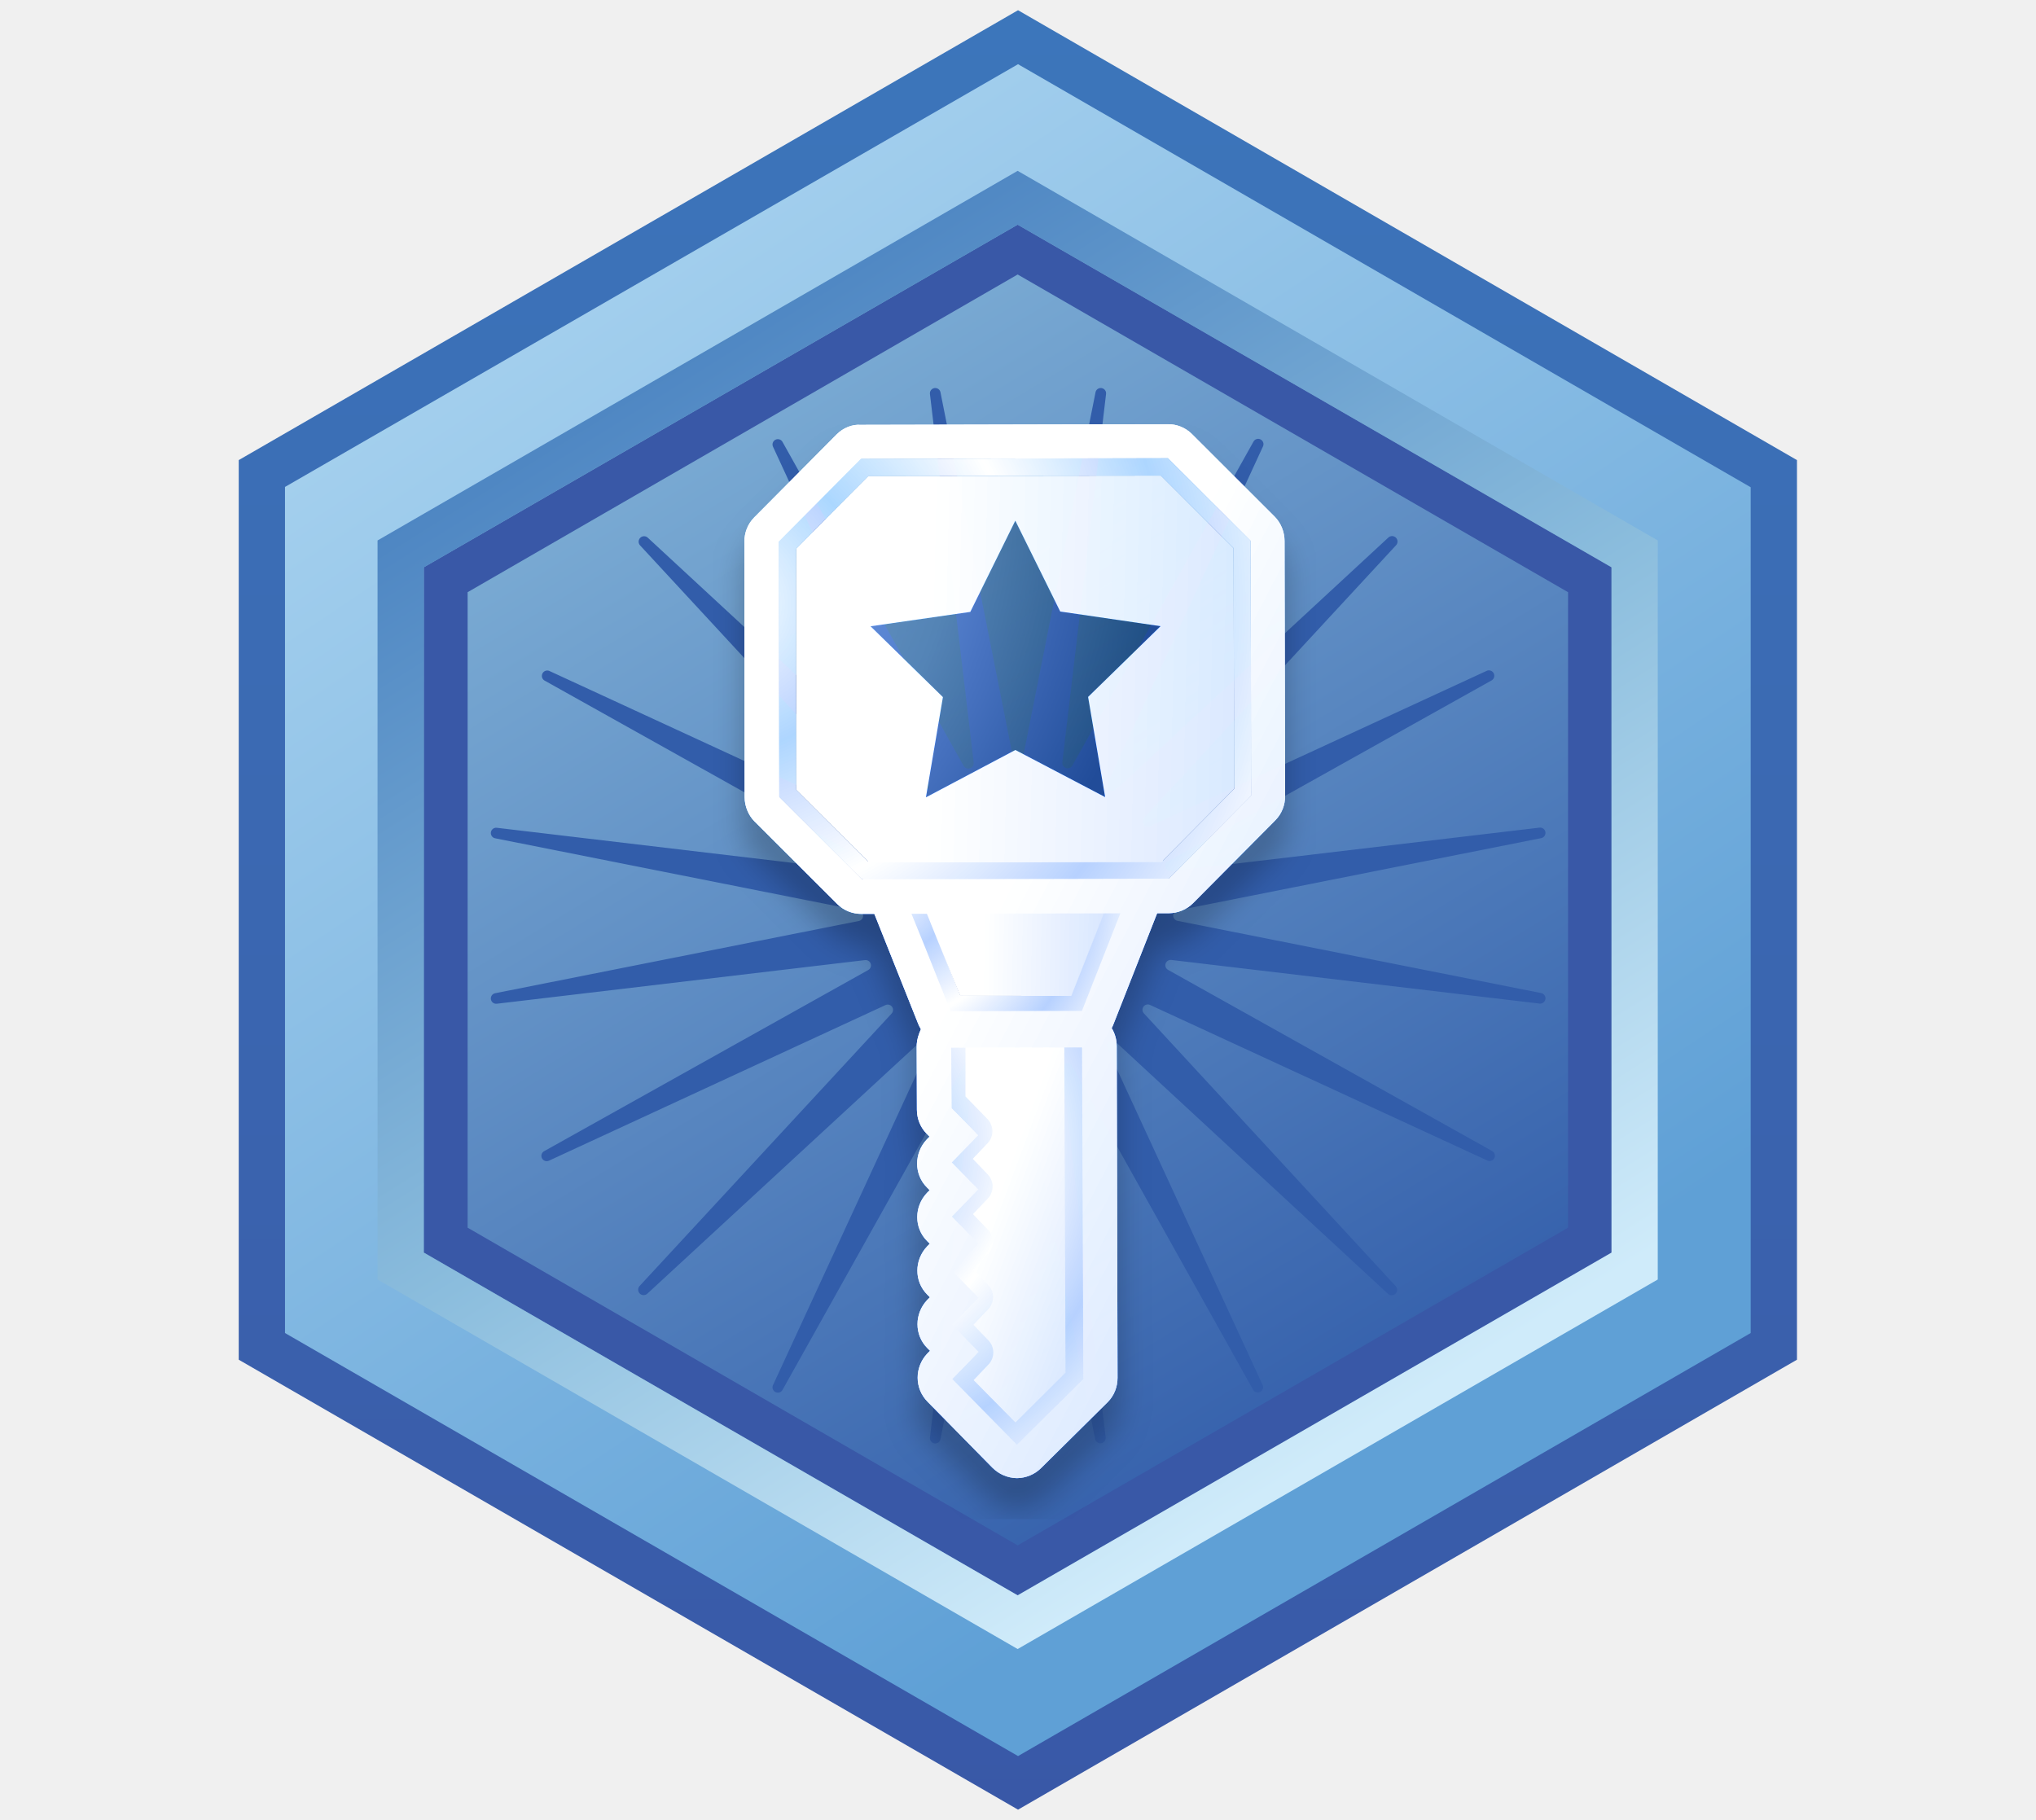
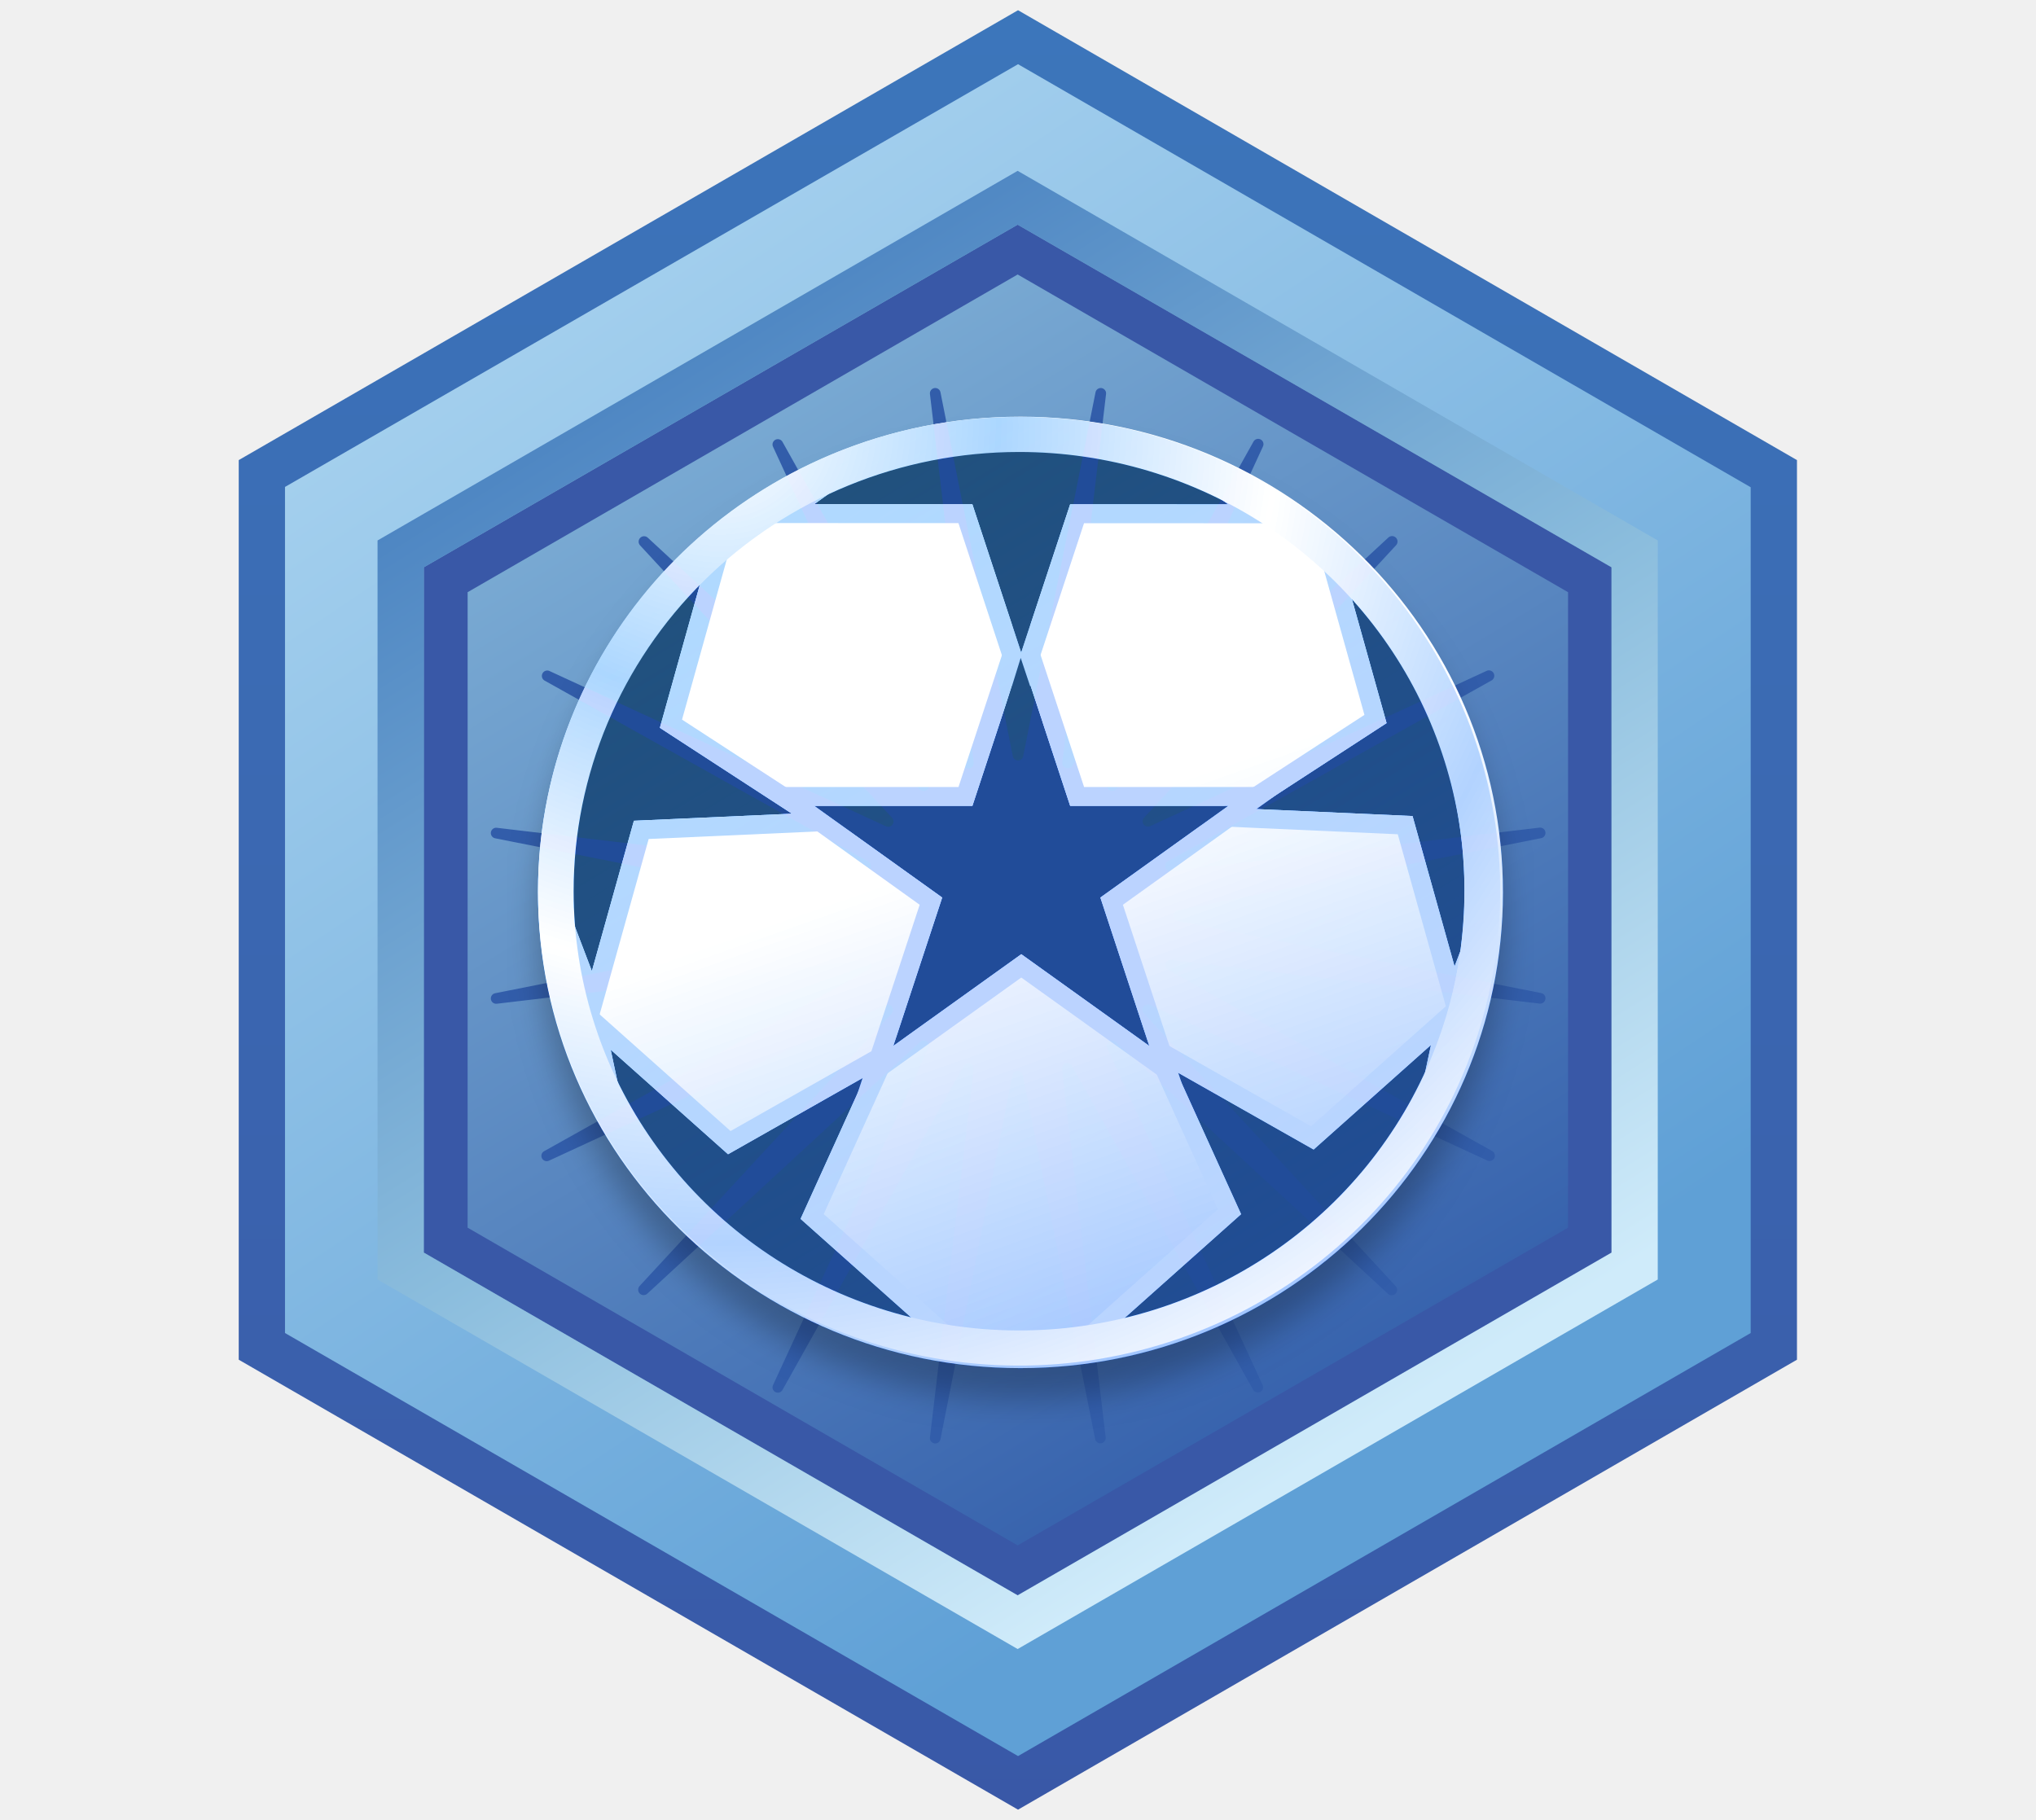
<svg xmlns="http://www.w3.org/2000/svg" width="264" height="236" viewBox="0 0 264 236" fill="none">
  <g clip-path="url(#clip0)">
    <path d="M45.785 68.225V167.785L132.005 217.555L218.215 167.785V68.225L132.005 18.445L45.785 68.225Z" fill="url(#paint0_linear)" />
-     <path d="M132.675 98.065L142.045 50.905C142.073 50.723 142.172 50.56 142.32 50.451C142.468 50.343 142.653 50.297 142.835 50.325C143.017 50.353 143.18 50.452 143.289 50.6C143.397 50.748 143.443 50.933 143.415 51.115L137.745 98.865C137.73 99.023 137.77 99.182 137.858 99.315C137.945 99.448 138.076 99.547 138.227 99.596C138.378 99.644 138.542 99.64 138.69 99.584C138.839 99.527 138.964 99.422 139.045 99.285L162.525 57.285C162.566 57.204 162.623 57.132 162.692 57.074C162.762 57.015 162.842 56.97 162.928 56.942C163.014 56.914 163.105 56.904 163.196 56.911C163.286 56.919 163.374 56.944 163.455 56.985C163.536 57.026 163.608 57.083 163.666 57.152C163.725 57.221 163.77 57.301 163.798 57.388C163.826 57.474 163.836 57.565 163.829 57.656C163.821 57.746 163.796 57.834 163.755 57.915L143.615 101.575C143.543 101.721 143.525 101.888 143.564 102.046C143.603 102.204 143.696 102.343 143.828 102.439C143.959 102.534 144.121 102.581 144.283 102.569C144.445 102.557 144.598 102.489 144.715 102.375L180.005 69.725C180.138 69.592 180.318 69.518 180.505 69.518C180.693 69.518 180.872 69.592 181.005 69.725C181.138 69.858 181.212 70.037 181.212 70.225C181.212 70.412 181.138 70.592 181.005 70.725L148.355 106.025C148.241 106.142 148.173 106.295 148.161 106.457C148.149 106.619 148.196 106.781 148.291 106.912C148.387 107.044 148.526 107.137 148.684 107.176C148.842 107.215 149.009 107.197 149.155 107.125L192.815 86.975C192.976 86.915 193.154 86.917 193.314 86.979C193.474 87.042 193.605 87.161 193.683 87.314C193.761 87.467 193.78 87.644 193.736 87.81C193.692 87.976 193.588 88.12 193.445 88.215L151.445 111.695C151.304 111.772 151.194 111.896 151.134 112.046C151.075 112.196 151.069 112.361 151.119 112.514C151.169 112.668 151.271 112.798 151.407 112.884C151.543 112.97 151.705 113.006 151.865 112.985L199.635 107.325C199.81 107.307 199.986 107.357 200.125 107.464C200.265 107.571 200.359 107.727 200.387 107.901C200.415 108.075 200.375 108.253 200.277 108.399C200.178 108.544 200.027 108.647 199.855 108.685L152.695 118.055C152.535 118.083 152.389 118.166 152.284 118.29C152.18 118.415 152.122 118.572 152.122 118.735C152.122 118.898 152.18 119.055 152.284 119.18C152.389 119.304 152.535 119.387 152.695 119.415L199.855 128.785C200.027 128.823 200.178 128.926 200.277 129.071C200.375 129.217 200.415 129.395 200.387 129.569C200.359 129.743 200.265 129.899 200.125 130.006C199.986 130.113 199.81 130.163 199.635 130.145L151.885 124.485C151.725 124.464 151.563 124.5 151.427 124.585C151.291 124.671 151.189 124.802 151.139 124.955C151.089 125.109 151.095 125.274 151.154 125.424C151.214 125.574 151.324 125.698 151.465 125.775L193.465 149.255C193.628 149.338 193.751 149.483 193.808 149.658C193.864 149.832 193.849 150.022 193.765 150.185C193.682 150.348 193.537 150.471 193.362 150.528C193.188 150.584 192.998 150.569 192.835 150.485L149.135 130.325C148.989 130.253 148.822 130.235 148.664 130.274C148.506 130.313 148.367 130.406 148.271 130.538C148.176 130.669 148.129 130.831 148.141 130.993C148.153 131.155 148.221 131.308 148.335 131.425L180.955 166.765C181.088 166.898 181.162 167.077 181.162 167.265C181.162 167.452 181.088 167.632 180.955 167.765C180.822 167.898 180.643 167.972 180.455 167.972C180.268 167.972 180.088 167.898 179.955 167.765L144.665 135.115C144.548 135.001 144.395 134.933 144.233 134.921C144.071 134.909 143.909 134.956 143.778 135.051C143.646 135.147 143.553 135.286 143.514 135.444C143.475 135.602 143.493 135.769 143.565 135.915L163.705 179.575C163.789 179.738 163.804 179.928 163.748 180.102C163.691 180.277 163.568 180.421 163.405 180.505C163.242 180.589 163.052 180.604 162.878 180.548C162.704 180.491 162.559 180.368 162.475 180.205L138.995 138.205C138.914 138.068 138.789 137.963 138.64 137.906C138.492 137.85 138.328 137.846 138.177 137.894C138.026 137.943 137.895 138.042 137.808 138.175C137.72 138.308 137.68 138.467 137.695 138.625L143.365 186.365C143.379 186.455 143.376 186.547 143.355 186.635C143.334 186.724 143.296 186.808 143.242 186.882C143.189 186.955 143.121 187.018 143.044 187.066C142.966 187.114 142.88 187.146 142.79 187.16C142.7 187.174 142.608 187.171 142.52 187.15C142.431 187.129 142.347 187.09 142.273 187.037C142.2 186.984 142.137 186.916 142.089 186.839C142.042 186.761 142.009 186.675 141.995 186.585L132.625 139.425C132.592 139.27 132.507 139.132 132.384 139.032C132.262 138.932 132.108 138.878 131.95 138.878C131.792 138.878 131.639 138.932 131.516 139.032C131.393 139.132 131.308 139.27 131.275 139.425L121.955 186.605C121.926 186.787 121.826 186.949 121.677 187.057C121.528 187.165 121.342 187.209 121.16 187.18C120.978 187.151 120.816 187.051 120.708 186.902C120.6 186.752 120.556 186.567 120.585 186.385L126.255 138.645C126.27 138.487 126.23 138.328 126.142 138.195C126.055 138.062 125.925 137.963 125.773 137.914C125.622 137.866 125.458 137.87 125.31 137.926C125.161 137.983 125.036 138.088 124.955 138.225L101.475 180.225C101.392 180.388 101.247 180.511 101.072 180.568C100.898 180.624 100.708 180.609 100.545 180.525C100.382 180.441 100.259 180.297 100.202 180.122C100.146 179.948 100.162 179.758 100.245 179.595L120.385 135.935C120.457 135.789 120.475 135.622 120.436 135.464C120.397 135.306 120.304 135.167 120.172 135.071C120.041 134.976 119.879 134.929 119.717 134.941C119.555 134.953 119.402 135.021 119.285 135.135L83.955 167.745C83.822 167.878 83.643 167.952 83.455 167.952C83.267 167.952 83.088 167.878 82.955 167.745C82.822 167.612 82.748 167.432 82.748 167.245C82.748 167.057 82.822 166.878 82.955 166.745L115.605 131.445C115.719 131.328 115.787 131.175 115.799 131.013C115.811 130.851 115.765 130.689 115.669 130.558C115.573 130.426 115.434 130.333 115.276 130.294C115.118 130.255 114.951 130.273 114.805 130.345L71.205 150.505C71.042 150.588 70.852 150.604 70.678 150.548C70.504 150.491 70.359 150.368 70.275 150.205C70.192 150.042 70.176 149.852 70.232 149.678C70.289 149.503 70.412 149.358 70.575 149.275L112.575 125.795C112.716 125.718 112.826 125.594 112.886 125.444C112.946 125.294 112.951 125.129 112.901 124.975C112.851 124.822 112.749 124.691 112.613 124.605C112.477 124.52 112.315 124.484 112.155 124.505L64.405 130.165C64.23 130.183 64.055 130.133 63.915 130.026C63.775 129.919 63.681 129.763 63.653 129.589C63.625 129.415 63.665 129.237 63.764 129.091C63.862 128.946 64.013 128.843 64.185 128.805L111.345 119.435C111.505 119.407 111.651 119.324 111.756 119.2C111.861 119.075 111.918 118.918 111.918 118.755C111.918 118.592 111.861 118.435 111.756 118.31C111.651 118.186 111.505 118.103 111.345 118.075L64.185 108.705C64.013 108.667 63.862 108.564 63.764 108.419C63.665 108.273 63.625 108.095 63.653 107.921C63.681 107.747 63.775 107.591 63.915 107.484C64.055 107.377 64.23 107.327 64.405 107.345L112.155 113.005C112.315 113.026 112.477 112.99 112.613 112.904C112.749 112.818 112.851 112.688 112.901 112.534C112.951 112.381 112.946 112.216 112.886 112.066C112.826 111.916 112.716 111.792 112.575 111.715L70.575 88.235C70.432 88.14 70.328 87.996 70.284 87.83C70.241 87.664 70.259 87.487 70.337 87.334C70.415 87.181 70.546 87.062 70.707 86.999C70.867 86.937 71.044 86.935 71.205 86.995L114.865 107.145C115.011 107.217 115.178 107.235 115.336 107.196C115.494 107.157 115.633 107.064 115.729 106.932C115.825 106.801 115.871 106.639 115.859 106.477C115.847 106.315 115.779 106.162 115.665 106.045L83.015 70.745C82.882 70.612 82.808 70.433 82.808 70.245C82.808 70.057 82.882 69.878 83.015 69.745C83.148 69.612 83.328 69.538 83.515 69.538C83.703 69.538 83.882 69.612 84.015 69.745L119.305 102.395C119.422 102.509 119.575 102.577 119.737 102.589C119.899 102.601 120.061 102.554 120.192 102.459C120.324 102.363 120.417 102.224 120.456 102.066C120.495 101.908 120.477 101.741 120.405 101.595L100.245 57.955C100.162 57.792 100.146 57.602 100.202 57.428C100.259 57.253 100.382 57.108 100.545 57.025C100.708 56.941 100.898 56.926 101.072 56.982C101.247 57.039 101.392 57.162 101.475 57.325L124.955 99.325C125.036 99.462 125.161 99.567 125.31 99.624C125.458 99.68 125.622 99.684 125.773 99.635C125.925 99.587 126.055 99.488 126.142 99.355C126.23 99.222 126.27 99.063 126.255 98.905L120.585 51.115C120.571 51.025 120.575 50.933 120.597 50.845C120.619 50.756 120.658 50.673 120.711 50.6C120.765 50.526 120.833 50.464 120.911 50.417C120.989 50.37 121.075 50.339 121.165 50.325C121.255 50.311 121.347 50.315 121.435 50.337C121.524 50.359 121.607 50.398 121.68 50.451C121.754 50.505 121.816 50.573 121.863 50.651C121.91 50.729 121.941 50.815 121.955 50.905L131.325 98.065C131.358 98.22 131.443 98.358 131.566 98.458C131.689 98.558 131.842 98.612 132 98.612C132.158 98.612 132.312 98.558 132.434 98.458C132.557 98.358 132.642 98.22 132.675 98.065Z" fill="#325DAA" />
+     <path d="M132.675 98.065L142.045 50.905C142.073 50.723 142.172 50.56 142.32 50.451C142.468 50.343 142.653 50.297 142.835 50.325C143.017 50.353 143.18 50.452 143.289 50.6C143.397 50.748 143.443 50.933 143.415 51.115L137.745 98.865C137.73 99.023 137.77 99.182 137.858 99.315C137.945 99.448 138.075 99.546 138.227 99.595C138.378 99.644 138.542 99.64 138.69 99.584C138.839 99.527 138.964 99.422 139.045 99.285L162.525 57.285C162.566 57.204 162.623 57.132 162.692 57.074C162.761 57.015 162.841 56.97 162.928 56.942C163.014 56.914 163.105 56.904 163.196 56.911C163.286 56.919 163.374 56.944 163.455 56.985C163.536 57.026 163.608 57.083 163.666 57.152C163.725 57.221 163.77 57.301 163.798 57.388C163.825 57.474 163.836 57.565 163.829 57.656C163.821 57.746 163.796 57.834 163.755 57.915L143.615 101.575C143.543 101.721 143.525 101.888 143.564 102.046C143.602 102.204 143.696 102.343 143.828 102.439C143.959 102.534 144.121 102.58 144.283 102.569C144.445 102.557 144.598 102.488 144.715 102.375L180.005 69.725C180.138 69.592 180.317 69.518 180.505 69.518C180.692 69.518 180.872 69.592 181.005 69.725C181.138 69.858 181.212 70.037 181.212 70.225C181.212 70.412 181.138 70.592 181.005 70.725L148.355 106.025C148.241 106.142 148.173 106.295 148.161 106.457C148.149 106.619 148.195 106.781 148.291 106.912C148.387 107.044 148.526 107.137 148.684 107.176C148.842 107.215 149.009 107.197 149.155 107.125L192.815 86.975C192.976 86.915 193.153 86.916 193.313 86.979C193.474 87.042 193.605 87.161 193.683 87.314C193.761 87.467 193.779 87.644 193.736 87.81C193.692 87.976 193.588 88.12 193.445 88.215L151.445 111.695C151.303 111.772 151.193 111.896 151.134 112.046C151.074 112.195 151.069 112.361 151.119 112.514C151.169 112.668 151.271 112.798 151.407 112.884C151.543 112.97 151.705 113.006 151.865 112.985L199.635 107.325C199.81 107.307 199.985 107.357 200.125 107.464C200.265 107.571 200.358 107.727 200.387 107.901C200.415 108.075 200.375 108.253 200.276 108.399C200.178 108.544 200.027 108.647 199.855 108.685L152.695 118.055C152.535 118.083 152.389 118.166 152.284 118.29C152.179 118.415 152.122 118.572 152.122 118.735C152.122 118.898 152.179 119.055 152.284 119.179C152.389 119.304 152.535 119.387 152.695 119.415L199.855 128.785C200.027 128.823 200.178 128.925 200.276 129.071C200.375 129.217 200.415 129.395 200.387 129.569C200.358 129.743 200.265 129.899 200.125 130.006C199.985 130.113 199.81 130.163 199.635 130.145L151.885 124.485C151.725 124.464 151.563 124.499 151.427 124.585C151.291 124.671 151.189 124.802 151.139 124.955C151.089 125.109 151.094 125.274 151.154 125.424C151.213 125.574 151.323 125.698 151.465 125.775L193.465 149.255C193.628 149.338 193.751 149.483 193.808 149.658C193.864 149.832 193.848 150.022 193.765 150.185C193.681 150.348 193.536 150.471 193.362 150.528C193.188 150.584 192.998 150.568 192.835 150.485L149.135 130.325C148.989 130.253 148.822 130.235 148.664 130.274C148.506 130.312 148.367 130.406 148.271 130.538C148.175 130.669 148.129 130.831 148.141 130.993C148.153 131.155 148.221 131.308 148.335 131.425L180.955 166.765C181.088 166.898 181.162 167.077 181.162 167.265C181.162 167.452 181.088 167.632 180.955 167.765C180.822 167.898 180.642 167.972 180.455 167.972C180.267 167.972 180.088 167.898 179.955 167.765L144.665 135.115C144.548 135.001 144.395 134.933 144.233 134.921C144.071 134.909 143.909 134.955 143.778 135.051C143.646 135.147 143.552 135.286 143.514 135.444C143.475 135.602 143.493 135.769 143.565 135.915L163.705 179.575C163.788 179.738 163.804 179.928 163.748 180.102C163.691 180.276 163.568 180.421 163.405 180.505C163.242 180.588 163.052 180.604 162.878 180.548C162.703 180.491 162.558 180.368 162.475 180.205L138.995 138.205C138.914 138.068 138.789 137.962 138.64 137.906C138.492 137.85 138.328 137.845 138.177 137.894C138.025 137.943 137.895 138.042 137.808 138.175C137.72 138.308 137.68 138.467 137.695 138.625L143.365 186.365C143.379 186.455 143.376 186.547 143.355 186.635C143.334 186.724 143.295 186.808 143.242 186.881C143.189 186.955 143.121 187.018 143.044 187.066C142.966 187.113 142.88 187.145 142.79 187.16C142.7 187.174 142.608 187.171 142.519 187.15C142.431 187.129 142.347 187.09 142.273 187.037C142.2 186.984 142.137 186.916 142.089 186.839C142.041 186.761 142.009 186.675 141.995 186.585L132.625 139.425C132.592 139.27 132.507 139.131 132.384 139.032C132.261 138.932 132.108 138.878 131.95 138.878C131.792 138.878 131.638 138.932 131.516 139.032C131.393 139.131 131.308 139.27 131.275 139.425L121.955 186.605C121.926 186.787 121.826 186.949 121.677 187.057C121.527 187.165 121.342 187.209 121.16 187.18C120.978 187.151 120.816 187.051 120.708 186.901C120.6 186.752 120.556 186.567 120.585 186.385L126.255 138.645C126.27 138.487 126.23 138.328 126.142 138.195C126.055 138.062 125.924 137.963 125.773 137.914C125.622 137.865 125.458 137.87 125.31 137.926C125.161 137.982 125.036 138.088 124.955 138.225L101.475 180.225C101.391 180.388 101.246 180.511 101.072 180.568C100.898 180.624 100.708 180.608 100.545 180.525C100.382 180.441 100.259 180.296 100.202 180.122C100.146 179.948 100.161 179.758 100.245 179.595L120.385 135.935C120.457 135.789 120.475 135.622 120.436 135.464C120.397 135.306 120.304 135.167 120.172 135.071C120.041 134.975 119.879 134.929 119.717 134.941C119.555 134.953 119.402 135.021 119.285 135.135L83.955 167.745C83.822 167.878 83.642 167.952 83.455 167.952C83.267 167.952 83.088 167.878 82.955 167.745C82.822 167.612 82.748 167.432 82.748 167.245C82.748 167.057 82.822 166.878 82.955 166.745L115.605 131.445C115.718 131.328 115.787 131.175 115.799 131.013C115.81 130.851 115.764 130.689 115.669 130.558C115.573 130.426 115.434 130.332 115.276 130.294C115.118 130.255 114.951 130.273 114.805 130.345L71.205 150.505C71.042 150.588 70.852 150.604 70.678 150.548C70.503 150.491 70.359 150.368 70.275 150.205C70.191 150.042 70.176 149.852 70.232 149.678C70.289 149.503 70.412 149.358 70.575 149.275L112.575 125.795C112.716 125.718 112.826 125.594 112.886 125.444C112.945 125.294 112.951 125.129 112.901 124.975C112.851 124.822 112.749 124.691 112.613 124.605C112.477 124.519 112.315 124.484 112.155 124.505L64.405 130.165C64.23 130.183 64.054 130.133 63.915 130.026C63.775 129.919 63.681 129.763 63.653 129.589C63.625 129.415 63.664 129.237 63.763 129.091C63.862 128.945 64.013 128.843 64.185 128.805L111.345 119.435C111.505 119.407 111.651 119.324 111.756 119.2C111.86 119.075 111.918 118.918 111.918 118.755C111.918 118.592 111.86 118.435 111.756 118.31C111.651 118.186 111.505 118.102 111.345 118.075L64.185 108.705C64.013 108.667 63.862 108.564 63.763 108.419C63.664 108.273 63.625 108.095 63.653 107.921C63.681 107.747 63.775 107.591 63.915 107.484C64.054 107.377 64.23 107.327 64.405 107.345L112.155 113.005C112.315 113.026 112.477 112.99 112.613 112.904C112.749 112.818 112.851 112.688 112.901 112.534C112.951 112.381 112.945 112.215 112.886 112.066C112.826 111.916 112.716 111.792 112.575 111.715L70.575 88.235C70.432 88.14 70.328 87.996 70.284 87.83C70.24 87.664 70.259 87.487 70.337 87.334C70.415 87.181 70.546 87.062 70.706 86.999C70.866 86.936 71.044 86.935 71.205 86.995L114.865 107.145C115.011 107.217 115.178 107.235 115.336 107.196C115.494 107.157 115.633 107.064 115.729 106.932C115.824 106.8 115.871 106.639 115.859 106.477C115.847 106.315 115.778 106.162 115.665 106.045L83.015 70.745C82.882 70.612 82.808 70.432 82.808 70.245C82.808 70.057 82.882 69.877 83.015 69.745C83.147 69.612 83.327 69.538 83.515 69.538C83.703 69.538 83.882 69.612 84.015 69.745L119.305 102.395C119.422 102.508 119.575 102.577 119.737 102.589C119.899 102.6 120.061 102.554 120.192 102.459C120.324 102.363 120.417 102.224 120.456 102.066C120.495 101.908 120.477 101.741 120.405 101.595L100.245 57.955C100.161 57.792 100.146 57.602 100.202 57.428C100.259 57.253 100.382 57.108 100.545 57.025C100.708 56.941 100.898 56.926 101.072 56.982C101.246 57.038 101.391 57.162 101.475 57.325L124.955 99.325C125.036 99.462 125.161 99.567 125.31 99.624C125.458 99.68 125.622 99.684 125.773 99.635C125.924 99.587 126.055 99.487 126.142 99.355C126.23 99.222 126.27 99.063 126.255 98.905L120.585 51.115C120.571 51.025 120.575 50.933 120.597 50.845C120.619 50.756 120.657 50.673 120.711 50.6C120.765 50.526 120.833 50.464 120.911 50.417C120.989 50.37 121.075 50.339 121.165 50.325C121.255 50.311 121.347 50.315 121.435 50.337C121.523 50.358 121.607 50.397 121.68 50.451C121.753 50.505 121.815 50.573 121.863 50.651C121.91 50.729 121.941 50.815 121.955 50.905L131.325 98.065C131.358 98.22 131.443 98.358 131.566 98.458C131.688 98.558 131.842 98.612 132 98.612C132.158 98.612 132.311 98.558 132.434 98.458C132.557 98.358 132.642 98.22 132.675 98.065V98.065Z" fill="#325DAA" />
    <path d="M132.005 234.675L30.955 176.325V59.665L132.005 1.325L233.005 59.665V176.325L132.005 234.675ZM47.125 167.005L132.005 216.005L216.875 167.005V69.005L132.005 20.005L47.125 69.005V167.005Z" fill="url(#paint1_linear)" />
    <path d="M132.005 227.725L36.955 172.865V63.145L132.005 8.325L227.005 63.185V172.865L132.005 227.725ZM52.185 164.085L132.005 210.165L211.815 164.085V71.925L132.005 25.845L52.185 71.925V164.085Z" fill="url(#paint2_linear)" />
    <path d="M131.955 206.875L54.955 162.435V73.565L131.955 29.135L208.955 73.565V162.435L131.955 206.875ZM60.635 159.205L131.955 200.405L203.325 159.205V76.795L131.955 35.595L60.635 76.795V159.205Z" fill="#3958A7" />
    <path d="M131.955 213.845L48.955 165.925V70.085L131.955 22.155L214.955 70.085V165.925L131.955 213.845ZM54.955 162.435L131.955 206.875L208.955 162.435V73.565L131.955 29.135L54.955 73.565V162.435Z" fill="url(#paint3_linear)" />
  </g>
-   <g style="mix-blend-mode:luminosity" clip-path="url(#clip1)">
+   <g style="mix-blend-mode:luminosity">
    <g filter="url(#filter0_d)">
-       <path d="M123.335 135.867L140.369 135.829L140.475 178.83L131.86 187.352L123.479 178.829L126.894 175.311L123.464 171.808L126.878 168.29L123.448 164.787L126.863 161.269L123.432 157.767L126.847 154.249L123.417 150.746L126.832 147.228L123.401 143.725L123.335 135.867ZM120.138 132.083C119.323 133.496 118.82 134.628 118.862 135.837L118.89 143.891C118.893 145.061 119.323 146.191 120.181 147.047L120.532 147.398L120.182 147.75C118.514 149.508 118.481 152.278 120.196 153.99L120.547 154.34L120.198 154.692C118.529 156.451 118.496 159.221 120.211 160.933L120.562 161.283L120.213 161.635C118.545 163.394 118.512 166.163 120.227 167.876L120.578 168.226L120.228 168.578C118.56 170.337 118.527 173.106 120.242 174.819L120.593 175.169L120.244 175.521C118.575 177.28 118.543 180.049 120.297 181.8L128.677 190.324C129.535 191.18 130.625 191.646 131.83 191.682C132.997 191.679 134.163 191.209 134.978 190.388L143.593 181.866C143.593 181.866 143.593 181.866 143.632 181.827C144.485 180.967 144.911 179.835 144.908 178.664L144.802 135.663C144.797 133.167 142.809 131.182 140.32 131.187L123.325 131.342C122.08 131.345 120.953 131.262 120.138 132.083Z" fill="url(#paint4_linear)" />
-       <path d="M116.374 114.058L147.021 113.99L140.291 131.089L123.257 131.127L119.854 122.592L116.374 114.058ZM113.217 110.905C113.023 111.101 112.829 111.296 112.674 111.531C111.86 112.742 111.669 114.341 112.255 115.705L119.06 132.774C119.764 134.489 121.4 135.577 123.228 135.612L140.262 135.574C141.507 135.572 142.595 135.101 143.448 134.241C143.875 133.811 144.224 133.303 144.417 132.718L151.147 115.619C151.688 114.214 151.529 112.654 150.71 111.446C149.89 110.239 148.488 109.462 147.01 109.465L116.364 109.533C115.158 109.575 114.032 110.085 113.217 110.905Z" fill="url(#paint5_linear)" />
-       <path d="M111.625 59.501L151.45 59.412L162.169 70.115L162.242 103.191L151.571 113.941L111.746 114.029L101.066 103.365L100.992 70.29L111.664 59.54L111.625 59.501ZM108.468 56.348L97.796 67.098C96.943 67.958 96.517 69.09 96.52 70.26L96.554 103.375C96.557 104.546 97.026 105.715 97.845 106.532L108.564 117.234C109.421 118.091 110.55 118.517 111.717 118.515L151.542 118.426C152.709 118.424 153.874 117.953 154.689 117.132L165.361 106.382C166.214 105.522 166.64 104.39 166.637 103.22L166.564 70.144C166.561 68.974 166.092 67.805 165.273 66.988L154.554 56.285C153.697 55.429 152.568 55.002 151.401 55.005L111.576 55.093C110.487 55.018 109.321 55.488 108.468 56.348Z" fill="url(#paint6_linear)" />
+       <ellipse cx="132.32" cy="115.724" rx="62.561" ry="61.692" fill="url(#paint4_linear)" />
    </g>
-     <path d="M122.242 135.209L141.284 135.209L141.285 180.908L136.718 185.293L132.541 188.801L127.186 184.27L122.242 180.908L122.242 135.209Z" fill="url(#paint7_linear)" />
-     <path d="M125.194 132.5L137.99 132.493L138.164 178.005L131.672 184.465L126.246 178.969L128.146 176.975C129.017 176.098 129.011 174.663 128.134 173.787L126.219 171.795L128.118 169.801C128.989 168.924 128.984 167.489 128.106 166.613L126.191 164.621L128.091 162.628C128.962 161.75 128.956 160.316 128.079 159.439L126.164 157.448L128.063 155.454C128.934 154.577 128.929 153.142 128.051 152.266L126.136 150.274L128.036 148.28C128.907 147.403 128.901 145.968 128.024 145.092L125.191 142.185L125.194 132.5ZM122.92 130.23L122.97 143.302L126.481 146.887L122.998 150.475L126.508 154.06L123.025 157.649L126.536 161.234L123.053 164.823L126.563 168.407L123.08 171.996L126.591 175.581L123.107 179.17L131.685 187.893L140.473 179.199L140.287 130.419L122.92 130.23Z" fill="url(#paint8_radial)" />
-     <path d="M116.02 113.939L119.501 122.671L122.982 131.403L140.411 131.365L143.854 122.617L147.296 113.87L116.02 113.939ZM119.368 116.247L143.959 116.192L141.743 121.784L138.854 129.094L124.529 129.125L121.608 121.829L119.368 116.247Z" fill="url(#paint9_radial)" />
-     <path d="M124.508 129.141L138.914 129.149L141.827 121.778L144.062 116.139L119.263 116.194L121.523 121.823L124.508 129.141Z" fill="url(#paint10_linear)" />
-     <path d="M123.335 135.867L140.369 135.829L140.475 178.83L131.86 187.352L123.479 178.829L126.894 175.311L123.464 171.808L126.878 168.29L123.448 164.787L126.863 161.269L123.432 157.767L126.847 154.249L123.417 150.746L126.832 147.228L123.401 143.725L123.335 135.867ZM120.138 132.083C119.323 133.496 118.82 134.628 118.862 135.837L118.89 143.891C118.893 145.061 119.323 146.191 120.181 147.047L120.532 147.398L120.182 147.75C118.514 149.508 118.481 152.278 120.196 153.99L120.547 154.34L120.198 154.692C118.529 156.451 118.496 159.221 120.211 160.933L120.562 161.283L120.213 161.635C118.545 163.394 118.512 166.163 120.227 167.876L120.578 168.226L120.228 168.578C118.56 170.337 118.527 173.106 120.242 174.819L120.593 175.169L120.244 175.521C118.575 177.28 118.543 180.049 120.297 181.8L128.677 190.324C129.535 191.18 130.625 191.646 131.83 191.682C132.997 191.679 134.163 191.209 134.978 190.388L143.593 181.866C143.593 181.866 143.593 181.866 143.632 181.827C144.485 180.967 144.911 179.835 144.908 178.664L144.802 135.663C144.797 133.167 142.809 131.182 140.32 131.187L123.325 131.342C122.08 131.345 120.953 131.262 120.138 132.083Z" fill="url(#paint11_linear)" />
-     <path d="M116.374 114.058L147.021 113.99L140.291 131.089L123.257 131.127L119.854 122.592L116.374 114.058ZM113.217 110.905C113.023 111.101 112.829 111.296 112.674 111.531C111.86 112.742 111.669 114.341 112.255 115.705L119.06 132.774C119.764 134.489 121.4 135.577 123.228 135.612L140.262 135.574C141.507 135.572 142.595 135.101 143.448 134.241C143.875 133.811 144.224 133.303 144.417 132.718L151.147 115.619C151.688 114.214 151.529 112.654 150.71 111.446C149.89 110.239 148.488 109.462 147.01 109.465L116.364 109.533C115.158 109.575 114.032 110.085 113.217 110.905Z" fill="url(#paint12_linear)" />
-     <path d="M111.625 59.501L151.45 59.412L162.169 70.115L162.242 103.191L151.571 113.941L111.746 114.029L101.066 103.365L100.992 70.29L111.664 59.54L111.625 59.501ZM108.468 56.348L97.796 67.098C96.943 67.958 96.517 69.09 96.52 70.26L96.554 103.375C96.557 104.546 97.026 105.715 97.845 106.532L108.564 117.234C109.421 118.091 110.55 118.517 111.717 118.515L151.542 118.426C152.709 118.424 153.874 117.953 154.689 117.132L165.361 106.382C166.214 105.522 166.64 104.39 166.637 103.22L166.564 70.144C166.561 68.974 166.092 67.805 165.273 66.988L154.554 56.285C153.697 55.429 152.568 55.002 151.401 55.005L111.576 55.093C110.487 55.018 109.321 55.488 108.468 56.348Z" fill="url(#paint13_linear)" />
-     <path d="M112.602 61.722L150.522 61.677L159.955 71.095L160.024 102.299L150.633 111.759L112.674 111.843L103.242 102.425L103.172 71.221L112.602 61.722ZM111.625 59.501L100.953 70.251L101.027 103.327L111.746 114.029L151.571 113.941L162.243 103.191L162.169 70.115L151.45 59.412L111.625 59.501Z" fill="url(#paint14_radial)" />
-     <path d="M103.211 71.182L103.242 102.424L112.674 111.843L150.633 111.759L160.024 102.299L159.955 71.095L150.522 61.677L112.602 61.722L103.211 71.182Z" fill="url(#paint15_linear)" />
-     <path d="M131.652 67.522L137.476 79.302L150.485 81.203L141.089 90.378L143.298 103.363L131.659 97.257L120.062 103.398L122.265 90.4L112.882 81.215L125.814 79.352L131.652 67.522Z" fill="url(#paint16_radial)" />
+     <mask id="mask0" mask-type="alpha" maskUnits="userSpaceOnUse" x="70" y="56" width="120" height="119">
+       <ellipse cx="130.363" cy="115.49" rx="59.524" ry="58.697" fill="#C4C4C4" />
+     </mask>
+     <g mask="url(#mask0)">
+       <path d="M185.55 135.507L181.323 155.3L199.106 165.38L178.711 167.533L174.484 187.326L166.106 168.863L145.71 171.015L160.928 157.452L152.549 138.99L170.332 149.07L185.55 135.507Z" fill="#45484C" />
+       <path fill-rule="evenodd" clip-rule="evenodd" d="M189.554 128.638L184.124 154.064L206.968 167.013L180.769 169.778L175.339 195.203L164.576 171.487L138.377 174.251L157.925 156.829L147.162 133.112L170.006 146.061L189.554 128.638ZM170.332 149.07L152.549 138.99L160.928 157.452L145.71 171.015L166.106 168.863L174.484 187.325L178.711 167.533L199.106 165.38L181.323 155.3L185.55 135.507L170.332 149.07Z" fill="#CFD1D3" />
+       <path d="M79.184 136.12L83.411 155.912L65.628 165.993L86.023 168.145L90.25 187.938L98.628 169.475L119.024 171.627L103.806 158.065L112.185 139.602L94.402 149.682L79.184 136.12Z" fill="#45484C" />
+       <path fill-rule="evenodd" clip-rule="evenodd" d="M75.18 129.251L80.61 154.676L57.766 167.625L83.966 170.39L89.395 195.815L100.158 172.099L126.357 174.864L106.809 157.441L117.572 133.724L94.728 146.673L75.18 129.251ZM94.402 149.682L112.185 139.602L103.806 158.065L119.024 171.627L98.628 169.475L90.25 187.938L86.023 168.145L65.628 165.992L83.411 155.912L79.184 136.119L94.402 149.682Z" fill="#CFD1D3" />
+       <path d="M174.343 74.271L190.375 86.888L207.498 75.753L200.283 94.687L216.314 107.305L195.823 106.389L188.608 125.323L183.159 105.823L162.669 104.907L179.792 93.771L174.343 74.271Z" fill="#45484C" />
+       <path fill-rule="evenodd" clip-rule="evenodd" d="M169.92 67.656L190.514 83.865L212.51 69.56L203.241 93.883L223.835 110.092L197.513 108.915L188.244 133.237L181.245 108.188L154.923 107.011L176.919 92.706L169.92 67.656ZM179.792 93.771L162.669 104.907L183.159 105.823L188.608 125.323L195.823 106.389L216.314 107.305L200.283 94.687L207.498 75.753L190.375 86.888L174.343 74.27L179.792 93.771Z" fill="#CFD1D3" />
+       <path d="M91.011 74.883L74.98 87.501L57.857 76.365L65.072 95.299L49.041 107.917L69.531 107.001L76.747 125.935L82.195 106.435L102.686 105.519L85.563 94.383L91.011 74.883Z" fill="#45484C" />
+       <path fill-rule="evenodd" clip-rule="evenodd" d="M95.435 68.269L74.841 84.477L52.845 70.172L62.114 94.495L41.52 110.704L67.842 109.527L77.111 133.849L84.11 108.8L110.432 107.623L88.436 93.318L95.435 68.269ZM85.563 94.383L102.686 105.519L82.195 106.435L76.747 125.935L69.531 107.001L49.041 107.917L65.072 95.299L57.857 76.365L74.98 87.501L91.011 74.883L85.563 94.383Z" fill="#CFD1D3" />
+       <path d="M132.426 85.268L138.765 104.505H159.276L142.682 116.394L149.02 135.631L132.426 123.741L115.832 135.631L122.17 116.394L105.576 104.505H126.088L132.426 85.268Z" fill="#45484C" />
+       <path fill-rule="evenodd" clip-rule="evenodd" d="M132.426 77.345L140.568 102.056H166.917L145.601 117.329L153.743 142.04L132.426 126.768L111.109 142.04L119.252 117.329L97.935 102.056H124.284L132.426 77.345ZM126.088 104.505H105.576L122.17 116.394L115.832 135.631L132.426 123.742L149.02 135.631L142.682 116.394L159.276 104.505H138.765L132.426 85.268L126.088 104.505Z" fill="#CFD1D3" />
+       <path d="M115.842 34.263L132.431 46.159L149.031 34.278L142.684 53.512L159.273 65.408L138.761 65.399L132.413 84.633L126.084 65.393L105.572 65.384L122.172 53.503L115.842 34.263Z" fill="#45484C" />
+       <path fill-rule="evenodd" clip-rule="evenodd" d="M111.123 27.851L132.433 43.133L153.756 27.87L145.603 52.578L166.912 67.86L140.563 67.848L132.41 92.556L124.279 67.841L97.93 67.829L119.254 52.566L111.123 27.851ZM122.172 53.503L105.572 65.384L126.084 65.393L132.413 84.633L138.761 65.399L159.272 65.408L142.684 53.512L149.031 34.278L132.431 46.159L115.842 34.263L122.172 53.503Z" fill="#CFD1D3" />
+       <path d="M135.165 93.741L132.351 85.321L129.732 93.741H135.165Z" fill="#45484C" />
+     </g>
+     <path d="M132.143 58.612C143.568 58.612 154.735 61.953 164.234 68.212C173.733 74.471 181.137 83.367 185.509 93.775C189.881 104.183 191.025 115.636 188.796 126.685C186.567 137.734 181.066 147.884 172.988 155.85C164.909 163.816 154.617 169.241 143.412 171.438C132.207 173.636 120.593 172.508 110.039 168.197C99.484 163.886 90.463 156.585 84.116 147.218C77.769 137.851 74.381 126.838 74.381 115.573C74.381 100.466 80.467 85.978 91.299 75.296C102.132 64.614 116.824 58.612 132.143 58.612V58.612ZM132.143 54.056C117.711 54.056 103.724 58.99 92.568 68.019C81.411 77.048 73.774 89.612 70.958 103.571C68.143 117.53 70.322 132.02 77.126 144.571C83.929 157.123 94.936 166.96 108.27 172.407C121.604 177.853 136.441 178.572 150.252 174.441C164.063 170.309 175.995 161.584 184.013 149.75C192.031 137.916 195.641 123.707 194.226 109.543C192.812 95.379 186.46 82.138 176.255 72.074C170.476 66.343 163.601 61.8 156.029 58.707C148.458 55.615 140.339 54.033 132.143 54.056V54.056Z" fill="url(#paint5_radial)" />
  </g>
  <defs>
-     <filter id="filter0_d" x="92.52" y="55.005" width="78.117" height="144.677" filterUnits="userSpaceOnUse" color-interpolation-filters="sRGB">
+     <filter id="filter0_d" x="65.76" y="54.032" width="133.121" height="131.383" filterUnits="userSpaceOnUse" color-interpolation-filters="sRGB">
      <feFlood flood-opacity="0" result="BackgroundImageFix" />
      <feColorMatrix in="SourceAlpha" type="matrix" values="0 0 0 0 0 0 0 0 0 0 0 0 0 0 0 0 0 0 127 0" />
      <feOffset dy="4" />
      <feGaussianBlur stdDeviation="2" />
      <feColorMatrix type="matrix" values="0 0 0 0 0 0 0 0 0 0 0 0 0 0 0 0 0 0 0.25 0" />
      <feBlend mode="normal" in2="BackgroundImageFix" result="effect1_dropShadow" />
      <feBlend mode="normal" in="SourceGraphic" in2="effect1_dropShadow" result="shape" />
    </filter>
    <linearGradient id="paint0_linear" x1="176.145" y1="190.775" x2="72.875" y2="20.535" gradientUnits="userSpaceOnUse">
      <stop stop-color="#325DAA" />
      <stop offset="1" stop-color="#8BBDDD" />
    </linearGradient>
    <linearGradient id="paint1_linear" x1="131.995" y1="234.675" x2="131.995" y2="1.325" gradientUnits="userSpaceOnUse">
      <stop stop-color="#3958A7" />
      <stop offset="1" stop-color="#3C76BB" />
    </linearGradient>
    <linearGradient id="paint2_linear" x1="180.165" y1="189.995" x2="58.135" y2="7.615" gradientUnits="userSpaceOnUse">
      <stop offset="0.03" stop-color="#5FA0D6" />
      <stop offset="1" stop-color="#B0D8F2" />
    </linearGradient>
    <linearGradient id="paint3_linear" x1="175.155" y1="186.755" x2="73.245" y2="24.405" gradientUnits="userSpaceOnUse">
      <stop stop-color="#CFEBFA" />
      <stop offset="0.41" stop-color="#8BBDDD" />
      <stop offset="1" stop-color="#3C76BB" />
    </linearGradient>
-     <linearGradient id="paint4_linear" x1="108.849" y1="55.005" x2="201.037" y2="102.91" gradientUnits="userSpaceOnUse">
+     <linearGradient id="paint4_linear" x1="109.559" y1="49.774" x2="155.715" y2="181.717" gradientUnits="userSpaceOnUse">
      <stop offset="0.448" stop-color="white" />
-       <stop offset="1" stop-color="#E2E2E2" />
+       <stop offset="1" stop-color="#BABABA" />
    </linearGradient>
-     <linearGradient id="paint5_linear" x1="108.849" y1="55.005" x2="201.037" y2="102.91" gradientUnits="userSpaceOnUse">
-       <stop offset="0.448" stop-color="white" />
-       <stop offset="1" stop-color="#E2E2E2" />
-     </linearGradient>
-     <linearGradient id="paint6_linear" x1="108.849" y1="55.005" x2="201.037" y2="102.91" gradientUnits="userSpaceOnUse">
-       <stop offset="0.448" stop-color="white" />
-       <stop offset="1" stop-color="#E2E2E2" />
-     </linearGradient>
-     <linearGradient id="paint7_linear" x1="123.366" y1="140.412" x2="151.91" y2="151.061" gradientUnits="userSpaceOnUse">
-       <stop offset="0.349" stop-color="white" />
-       <stop offset="1" stop-color="#E2E2E2" />
-     </linearGradient>
-     <radialGradient id="paint8_radial" cx="0" cy="0" r="1" gradientUnits="userSpaceOnUse" gradientTransform="translate(105.043 148.732) rotate(-45.2099) scale(53.957 54.1963)">
+     <radialGradient id="paint5_radial" cx="0" cy="0" r="1" gradientUnits="userSpaceOnUse" gradientTransform="translate(93.4807 54.9665) scale(144.003 142.003)">
      <stop stop-color="white" />
      <stop offset="0.25" stop-color="#CECECE" />
      <stop offset="0.5" stop-color="white" />
      <stop offset="0.75" stop-color="#CECECE" />
      <stop offset="1" stop-color="white" />
    </radialGradient>
-     <radialGradient id="paint9_radial" cx="0" cy="0" r="1" gradientUnits="userSpaceOnUse" gradientTransform="translate(114.897 115.381) rotate(-45.2098) scale(34.1485 34.1483)">
-       <stop stop-color="white" />
-       <stop offset="0.25" stop-color="#CECECE" />
-       <stop offset="0.5" stop-color="white" />
-       <stop offset="0.75" stop-color="#CECECE" />
-       <stop offset="1" stop-color="white" />
-     </radialGradient>
-     <linearGradient id="paint10_linear" x1="117.961" y1="120.685" x2="145.057" y2="121.25" gradientUnits="userSpaceOnUse">
-       <stop offset="0.349" stop-color="white" />
-       <stop offset="1" stop-color="#E2E2E2" />
-     </linearGradient>
-     <linearGradient id="paint11_linear" x1="108.849" y1="55.005" x2="201.037" y2="102.91" gradientUnits="userSpaceOnUse">
-       <stop offset="0.448" stop-color="white" />
-       <stop offset="1" stop-color="#E2E2E2" />
-     </linearGradient>
-     <linearGradient id="paint12_linear" x1="108.849" y1="55.005" x2="201.037" y2="102.91" gradientUnits="userSpaceOnUse">
-       <stop offset="0.448" stop-color="white" />
-       <stop offset="1" stop-color="#E2E2E2" />
-     </linearGradient>
-     <linearGradient id="paint13_linear" x1="108.849" y1="55.005" x2="201.037" y2="102.91" gradientUnits="userSpaceOnUse">
-       <stop offset="0.448" stop-color="white" />
-       <stop offset="1" stop-color="#E2E2E2" />
-     </linearGradient>
-     <radialGradient id="paint14_radial" cx="0" cy="0" r="1" gradientUnits="userSpaceOnUse" gradientTransform="translate(93.7839 78.1739) rotate(-45.2098) scale(76.9877 76.9872)">
-       <stop stop-color="white" />
-       <stop offset="0.25" stop-color="#CECECE" />
-       <stop offset="0.5" stop-color="white" />
-       <stop offset="0.75" stop-color="#CECECE" />
-       <stop offset="1" stop-color="white" />
-     </radialGradient>
-     <linearGradient id="paint15_linear" x1="94.514" y1="88.52" x2="167.69" y2="90.137" gradientUnits="userSpaceOnUse">
-       <stop offset="0.349" stop-color="white" />
-       <stop offset="1" stop-color="#E2E2E2" />
-     </linearGradient>
-     <radialGradient id="paint16_radial" cx="0" cy="0" r="1" gradientUnits="userSpaceOnUse" gradientTransform="translate(71.7746 68.1563) rotate(-36.1129) scale(80.4507 76.5206)">
-       <stop stop-color="#B3B6BA" />
-       <stop offset="0.33" stop-color="#91959B" />
-       <stop offset="0.66" stop-color="#757C85" />
-       <stop offset="1" stop-color="#45484C" />
-     </radialGradient>
    <clipPath id="clip0">
      <rect width="202.09" height="233.35" fill="white" transform="translate(30.955 1.32495)" />
    </clipPath>
-     <clipPath id="clip1">
-       <rect width="144" height="142" fill="white" transform="translate(60 55)" />
-     </clipPath>
  </defs>
</svg>
